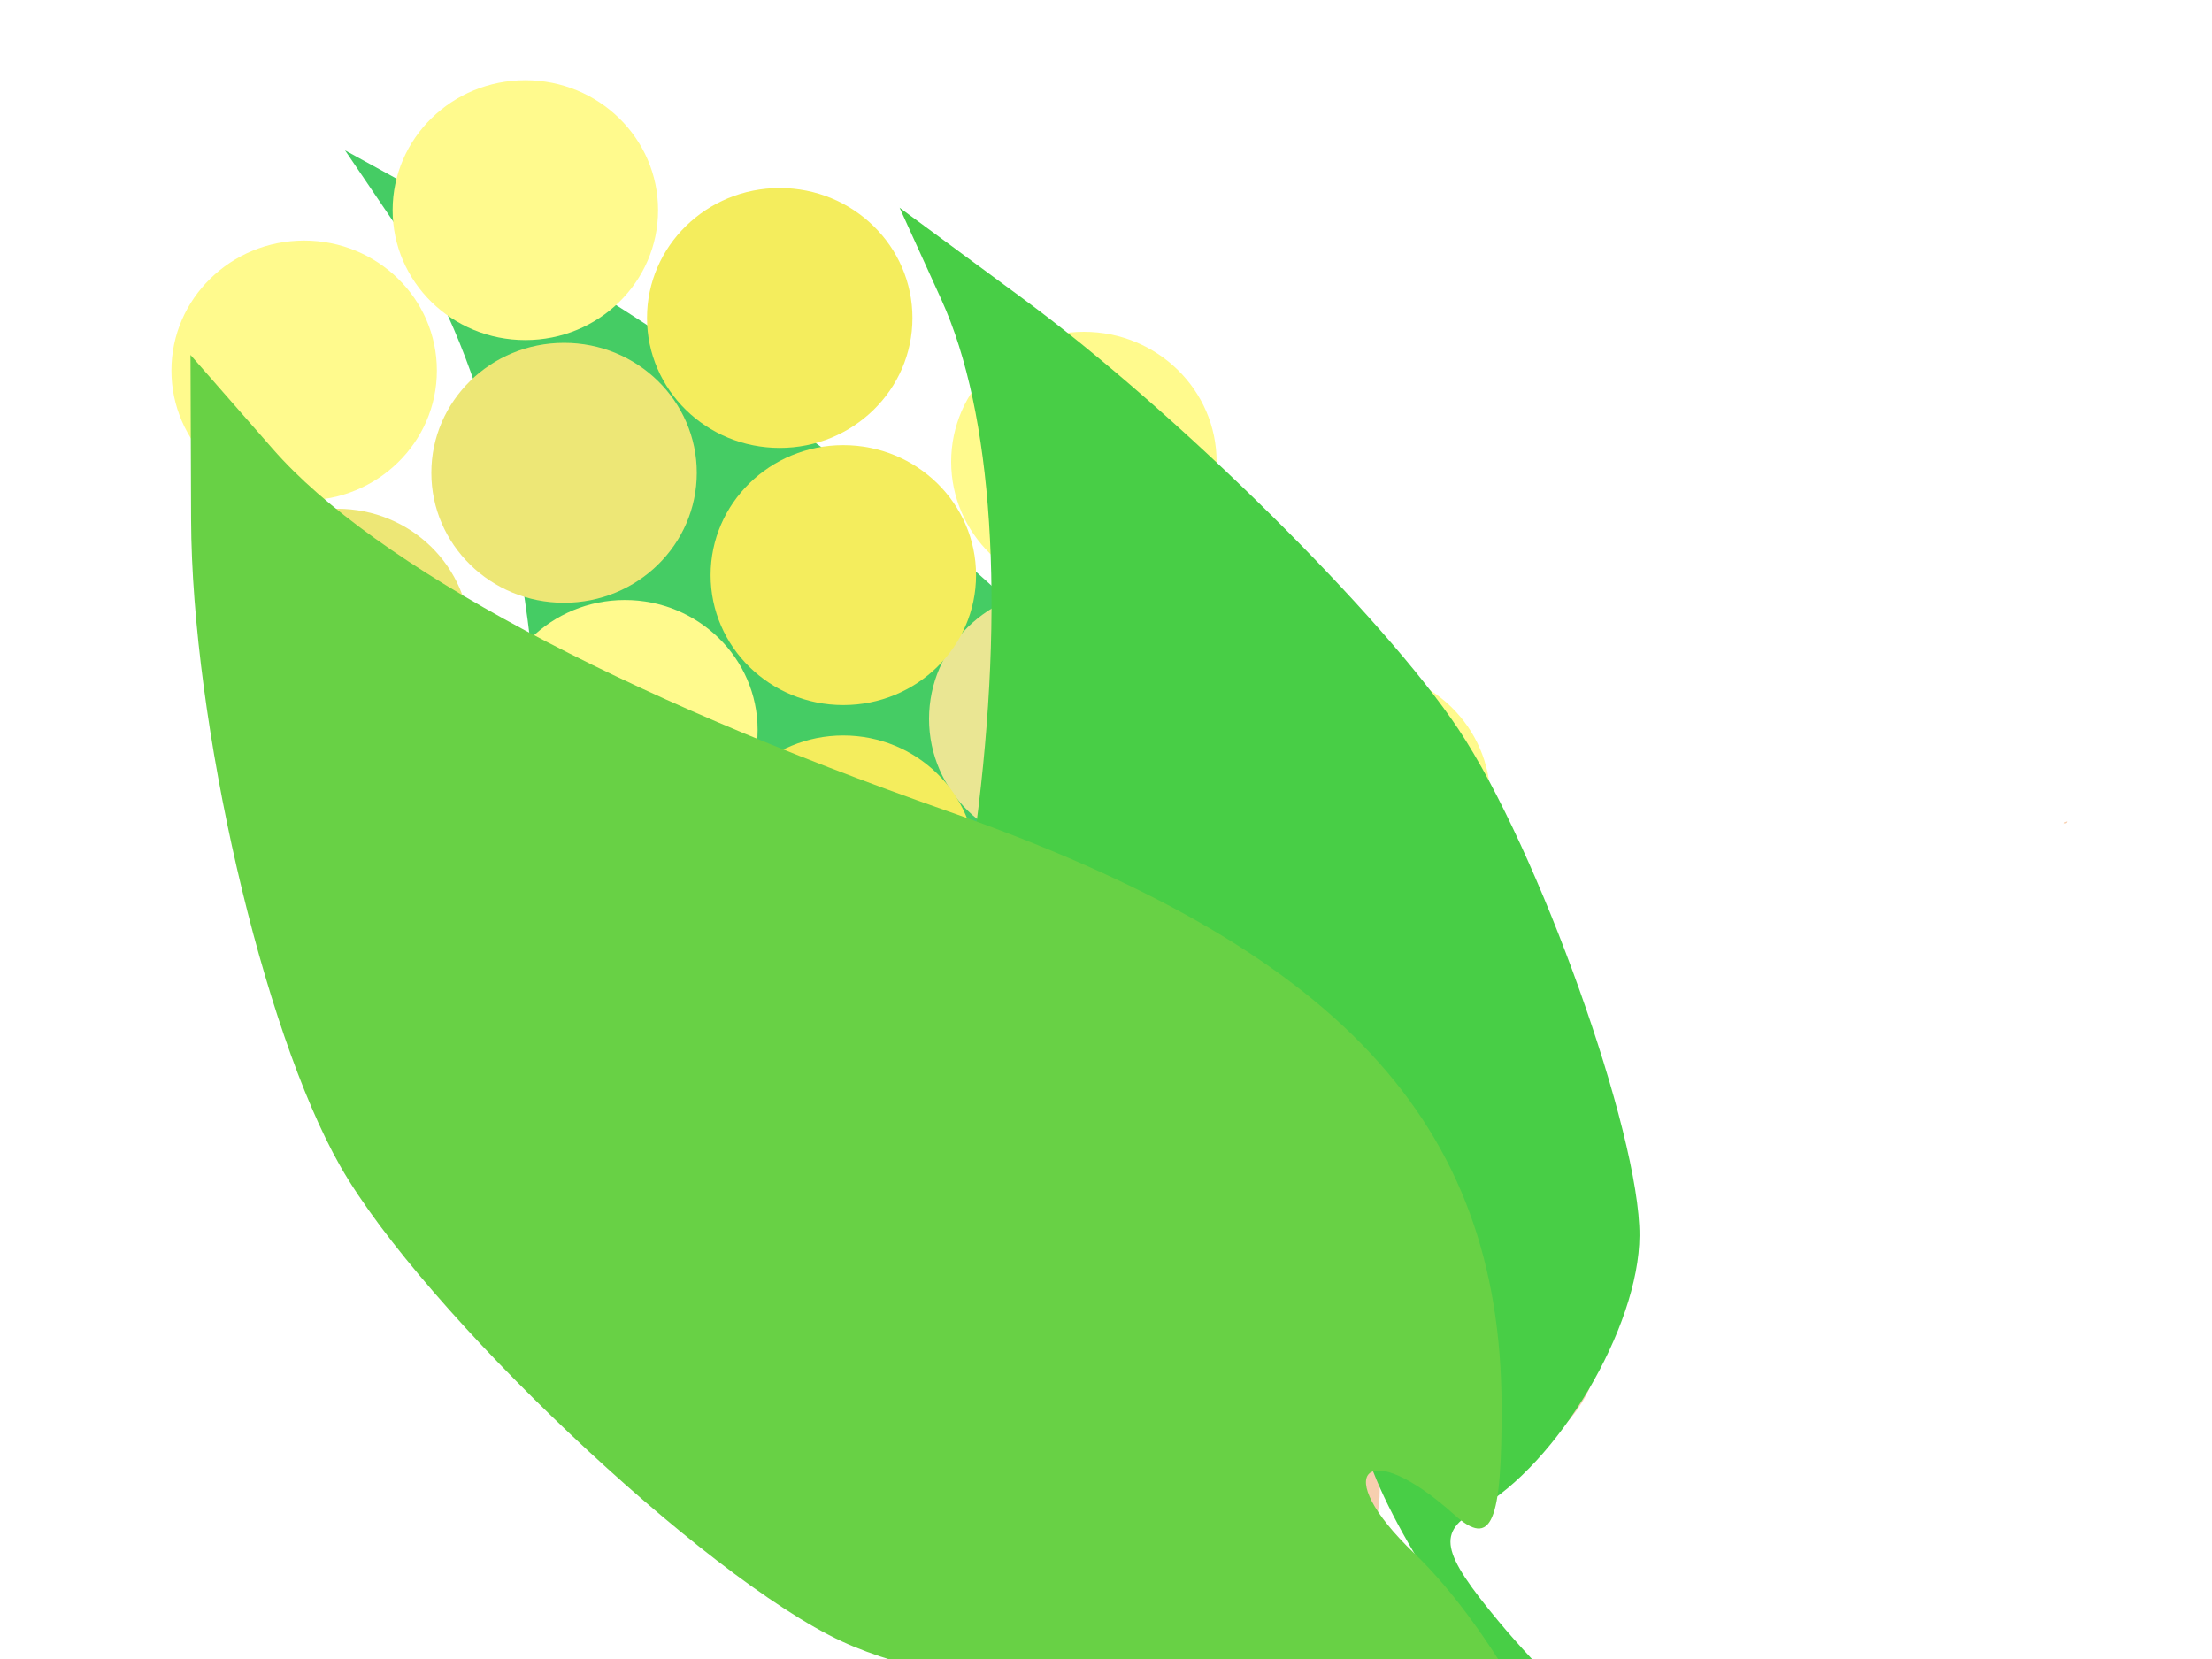
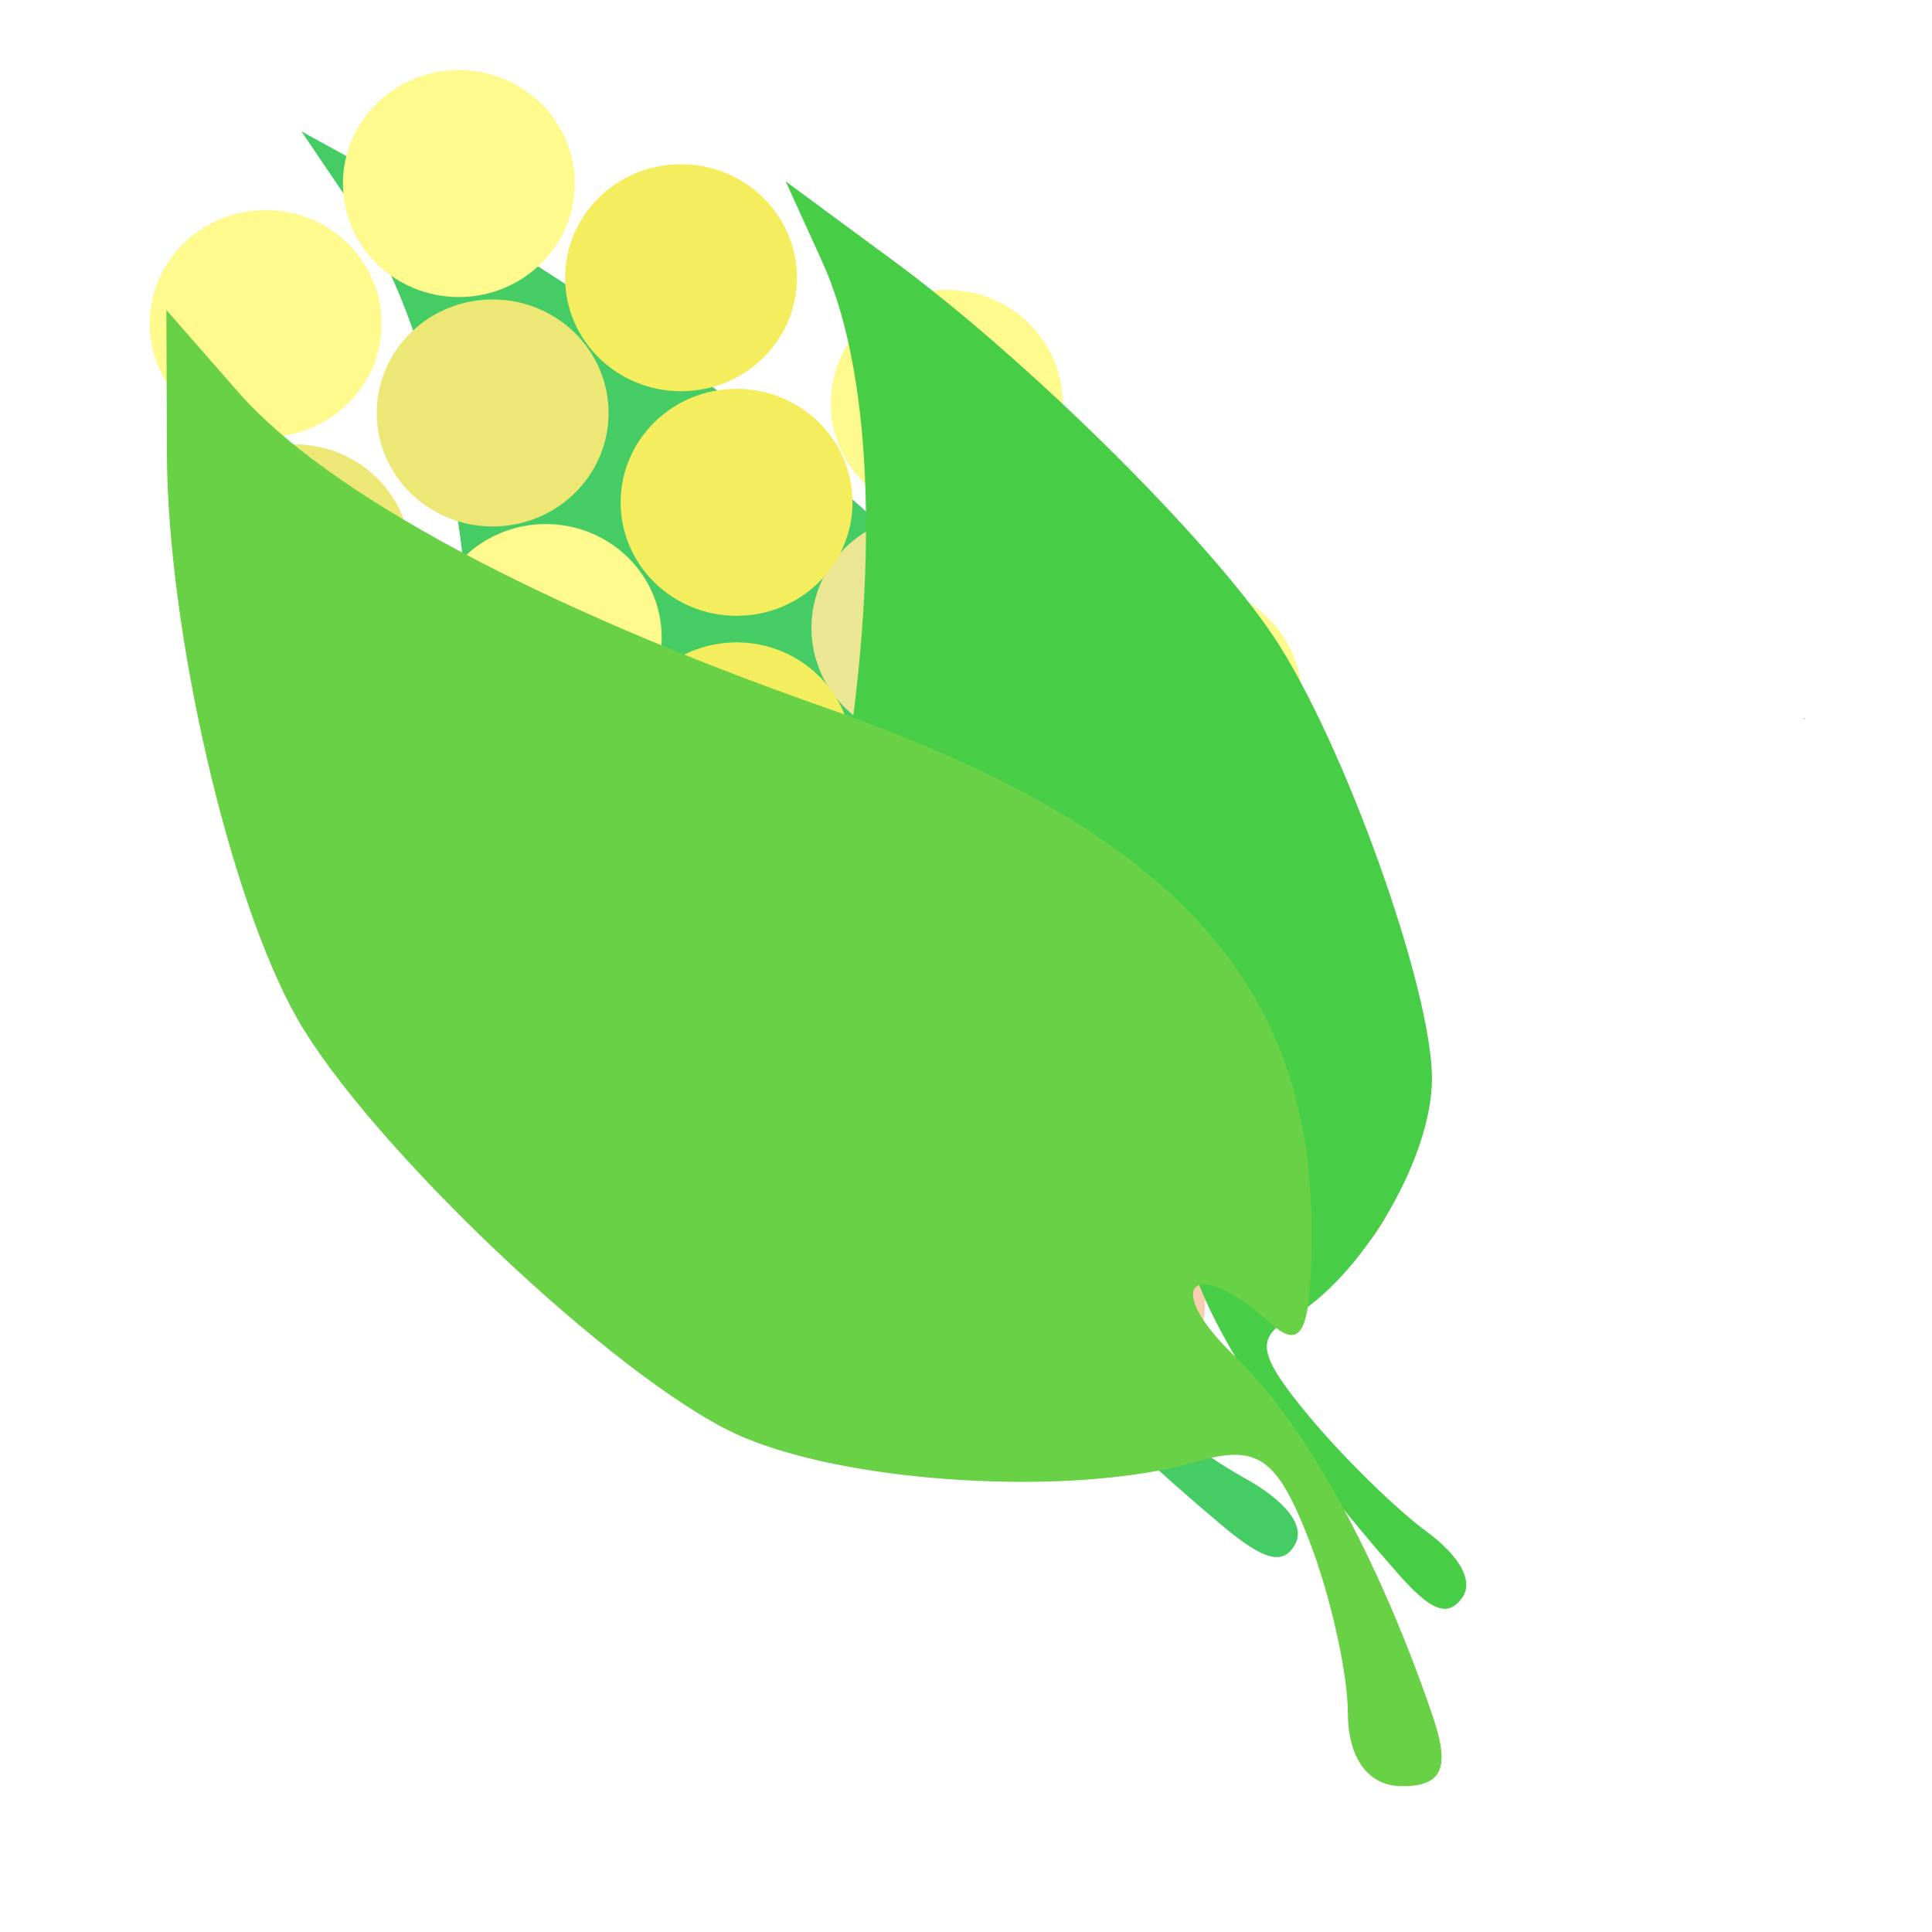
- <svg xmlns="http://www.w3.org/2000/svg" width="800" height="600">
+ <svg xmlns="http://www.w3.org/2000/svg" width="800" height="800">
  <g>
    <path transform="rotate(-61.191 328.14 351.282)" stroke="#000" id="svg_43" d="m168.248,641.952c13.661,-68.809 32.36,-127.084 50.097,-156.127c19.002,-31.115 10.572,-44.612 -9.031,-14.457c-8.247,12.686 -10.603,3.475 -10.603,-41.452c0,-107.191 36.122,-173.518 123.033,-225.913c73.54,-44.334 127.758,-94.19 150.237,-138.152l18.318,-35.824l0,62.33c0,77.071 -15.544,193.508 -32.75,245.321c-18.252,54.965 -80.815,156.421 -111.515,180.843c-27.505,21.88 -86.246,28.321 -117.641,12.9c-15.645,-7.685 -20.611,-1.813 -28.717,33.959c-5.391,23.787 -9.801,57.629 -9.801,75.203c0,19.951 -5.202,31.953 -13.849,31.953c-10.271,0 -12.281,-7.902 -7.778,-30.583l-0,0z" stroke-width="0" fill="#45cc64" />
    <polyline stroke-linecap="round" id="svg_3" points="825,367 828,366 " stroke="#000" fill="none" />
    <path d="m859,391c2,2 2.799,1.98 3,1c1.531,-7.46 9.136,-23.547 23,-60c10.905,-28.672 26.437,-55.275 37,-78c8.141,-17.514 12.414,-27.625 16,-32c2.286,-2.788 5,-5 7,-5c2,0 6,0 12,0l12,3" id="svg_5" stroke="#000" fill="none" />
    <ellipse stroke-width="0" ry="47" rx="48" id="svg_9" cy="231" cx="122" stroke="#000" fill="#ede776" />
    <ellipse stroke-width="0" ry="47" rx="48" id="svg_18" cy="134" cx="110" stroke="#000" fill="#FFFA8D" />
    <ellipse stroke-width="0" ry="47" rx="48" id="svg_19" cy="115" cx="282" stroke="#000" fill="#f4ed5d" />
    <ellipse stroke-width="0" ry="47" rx="48" id="svg_20" cy="76" cx="190" stroke="#000" fill="#FFFA8D" />
    <ellipse stroke-width="0" ry="47" rx="48" id="svg_21" cy="171" cx="204" stroke="#000" fill="#ede776" />
    <ellipse stroke-width="0" ry="47" rx="48" id="svg_22" cy="368" cx="227" stroke="#000" fill="#e2d951" />
    <ellipse stroke-width="0" ry="47" rx="48" id="svg_23" cy="264" cx="226" stroke="#000" fill="#FFFA8D" />
    <ellipse stroke-width="0" ry="47" rx="48" id="svg_24" cy="260" cx="384" stroke="#000" fill="#eae693" />
    <ellipse stroke-width="0" ry="47" rx="48" id="svg_25" cy="208" cx="305" stroke="#000" fill="#f4ed5d" />
    <ellipse stroke-width="0" ry="47" rx="48" id="svg_26" cy="313" cx="305" stroke="#000" fill="#f4ed5d" />
    <ellipse stroke-width="0" ry="47" rx="48" id="svg_27" cy="502" cx="348" stroke="#000" fill="#FFFA8D" />
    <ellipse stroke-width="0" ry="47" rx="48" id="svg_28" cy="400" cx="336" stroke="#000" fill="#e2d951" />
    <ellipse stroke-width="0" ry="47" rx="48" id="svg_29" cy="386" cx="508" stroke="#000" fill="#f7cfaf" />
    <ellipse stroke-width="0" ry="47" rx="48" id="svg_30" cy="347" cx="416" stroke="#000" fill="#eae693" />
    <ellipse stroke-width="0" ry="47" rx="48" id="svg_31" cy="442" cx="430" stroke="#000" fill="#FFFA8D" />
    <ellipse stroke-width="0" ry="47" rx="48" id="svg_32" cy="320" cx="146" stroke="#000" fill="#ede776" />
    <ellipse stroke-width="0" ry="47" rx="48" id="svg_33" cy="483" cx="531" stroke="#000" fill="#f7cfaf" />
    <ellipse stroke-width="0" ry="47" rx="48" id="svg_34" cy="539" cx="451" stroke="#000" fill="#f7cfaf" />
    <ellipse stroke-width="0" ry="47" rx="48" id="svg_37" cy="167" cx="392" stroke="#000" fill="#FFFA8D" />
    <ellipse stroke-width="0" ry="47" rx="48" id="svg_38" cy="289" cx="491" stroke="#000" fill="#FFFA8D" />
    <ellipse stroke-width="0" ry="47" rx="48" id="svg_39" cy="456" cx="259" stroke="#000" fill="#e2d951" />
    <path id="svg_41" d="m746.428,297.961c0.049,-0.107 0.116,-0.198 0.179,-0.243c0.068,-0.048 0.038,-0.069 -0.032,-0.022c-0.029,0.02 -0.038,0.005 -0.038,-0.065c0,-0.167 0.129,-0.27 0.44,-0.352c0.263,-0.069 0.457,-0.147 0.537,-0.215l0.066,-0.056l0,0.097c0,0.12 -0.056,0.301 -0.117,0.382c-0.065,0.086 -0.289,0.243 -0.399,0.281c-0.098,0.034 -0.308,0.044 -0.421,0.02c-0.056,-0.012 -0.074,-0.003 -0.103,0.053c-0.019,0.037 -0.035,0.09 -0.035,0.117c0,0.031 -0.019,0.05 -0.05,0.05c-0.037,0 -0.044,-0.012 -0.028,-0.048l0,0z" stroke-width="0" stroke="#000" fill="#f7cfaf" />
    <path transform="rotate(-53.6077 462.451 372.361)" stroke="#000" id="svg_42" d="m306.734,631.787c13.305,-61.413 31.515,-113.423 48.789,-139.344c18.506,-27.77 10.296,-39.816 -8.795,-12.903c-8.032,11.322 -10.326,3.101 -10.326,-36.996c0,-95.669 35.179,-154.867 119.82,-201.629c71.619,-39.568 124.421,-84.065 146.314,-123.301l17.84,-31.973l0,55.63c0,68.787 -15.138,172.707 -31.895,218.951c-17.776,49.056 -78.704,139.607 -108.603,161.403c-26.787,19.528 -83.994,25.277 -114.569,11.513c-15.237,-6.859 -20.072,-1.618 -27.967,30.308c-5.25,21.23 -9.545,51.434 -9.545,67.119c0,17.807 -5.066,28.518 -13.488,28.518c-10.003,0 -11.96,-7.053 -7.574,-27.295l-0,0z" stroke-width="0" fill="#48ce46" />
    <path transform="rotate(-0.204766 332.935 433.965)" stroke="#000" id="svg_40" d="m592.201,711.324c-22.152,-65.658 -52.472,-121.264 -81.233,-148.976c-30.812,-29.69 -17.142,-42.569 14.643,-13.795c13.373,12.105 17.193,3.315 17.193,-39.554c0,-102.282 -58.572,-165.572 -199.499,-215.567c-119.245,-42.303 -207.159,-89.876 -243.611,-131.825l-29.703,-34.183l0,59.475c0,73.542 25.205,184.646 53.104,234.086c29.596,52.447 131.042,149.257 180.823,172.561c44.599,20.878 139.849,27.024 190.756,12.309c25.369,-7.333 33.42,-1.73 46.565,32.404c8.741,22.698 15.893,54.99 15.893,71.759c0,19.038 8.435,30.489 22.457,30.489c16.654,0 19.913,-7.54 12.611,-29.182l0,0z" stroke-width="0" fill="#68d145" />
  </g>
</svg>
